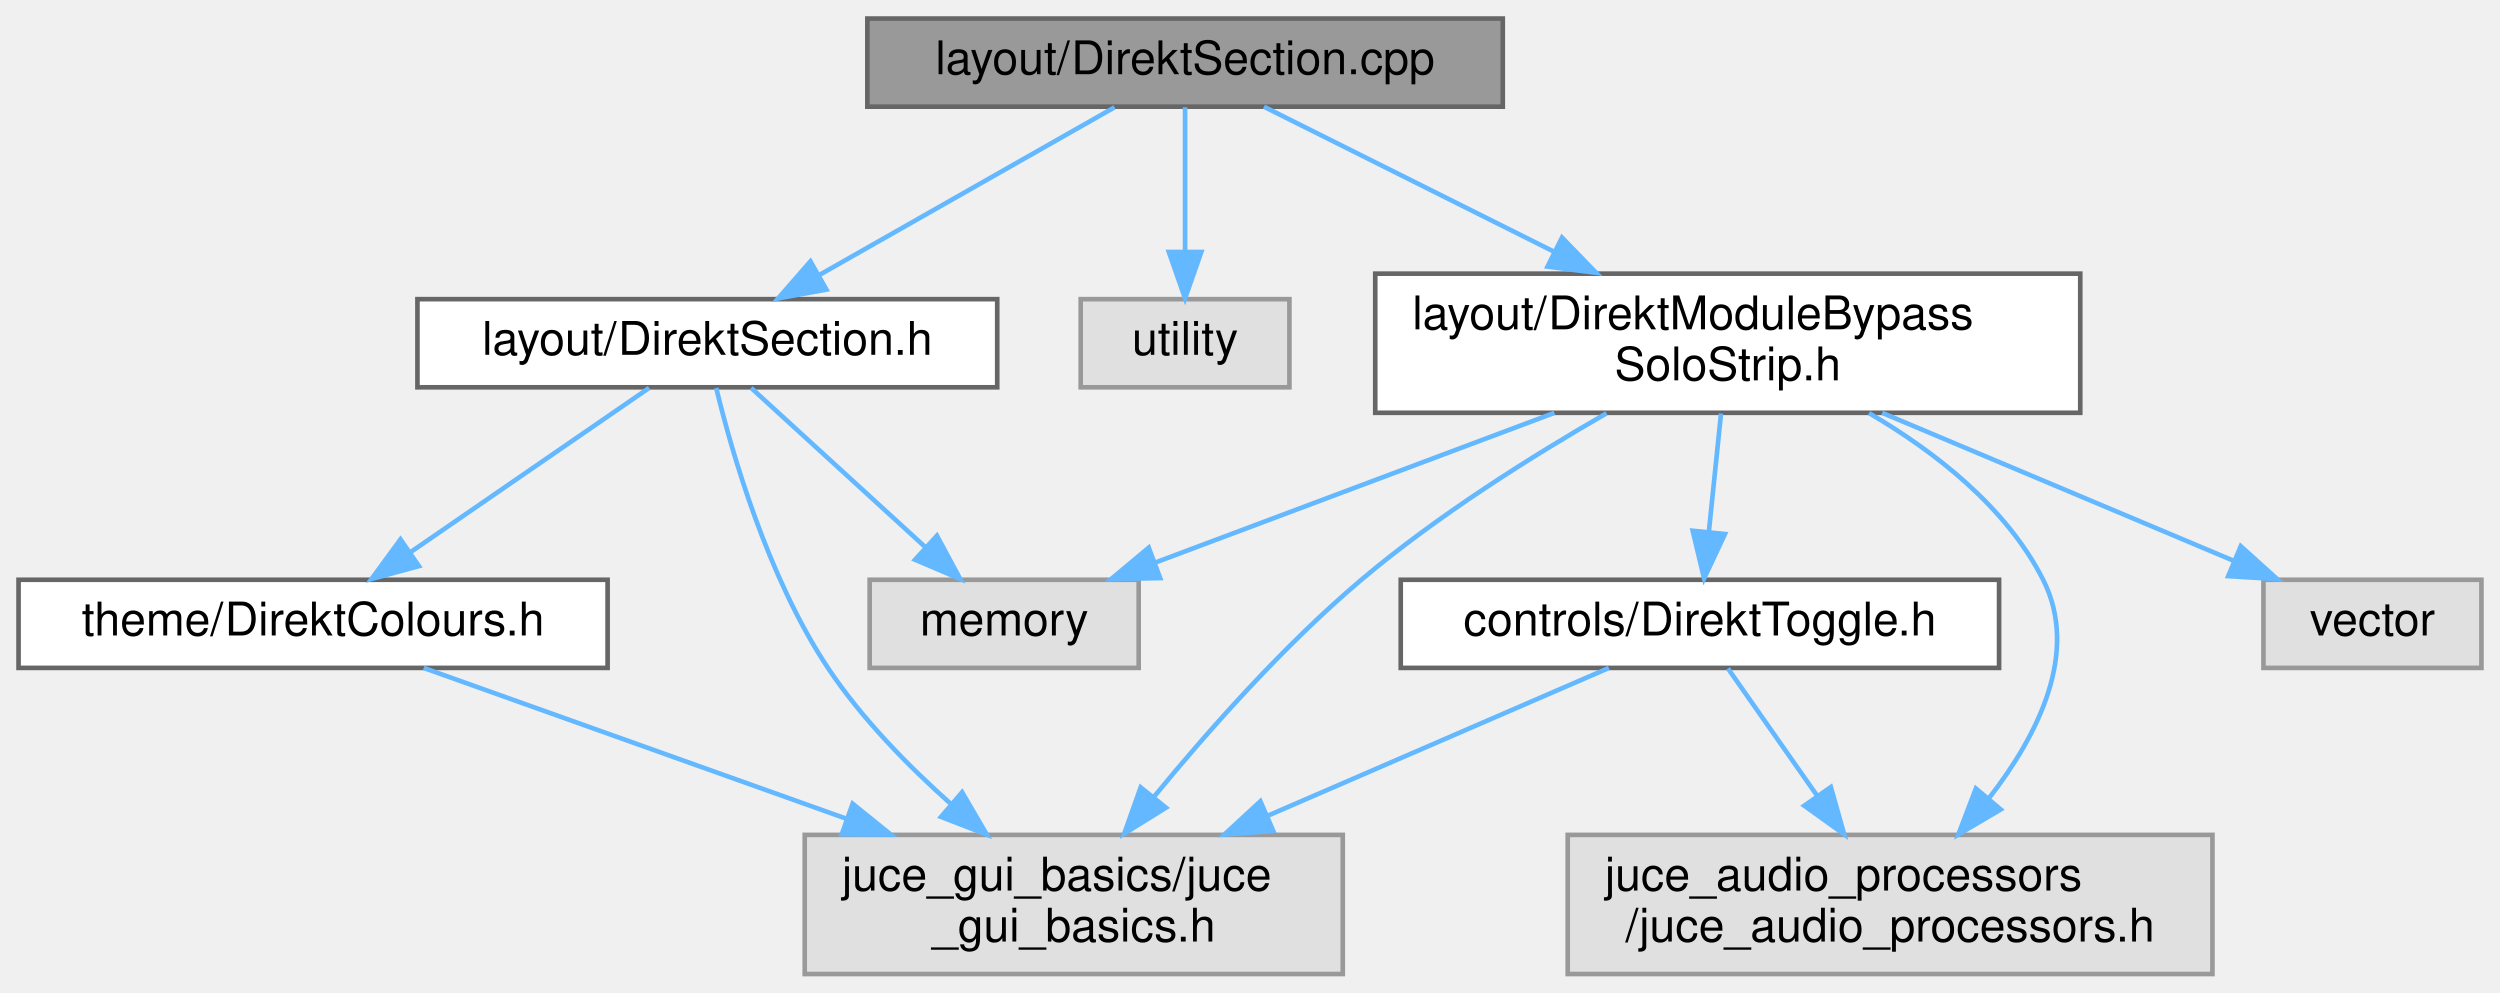
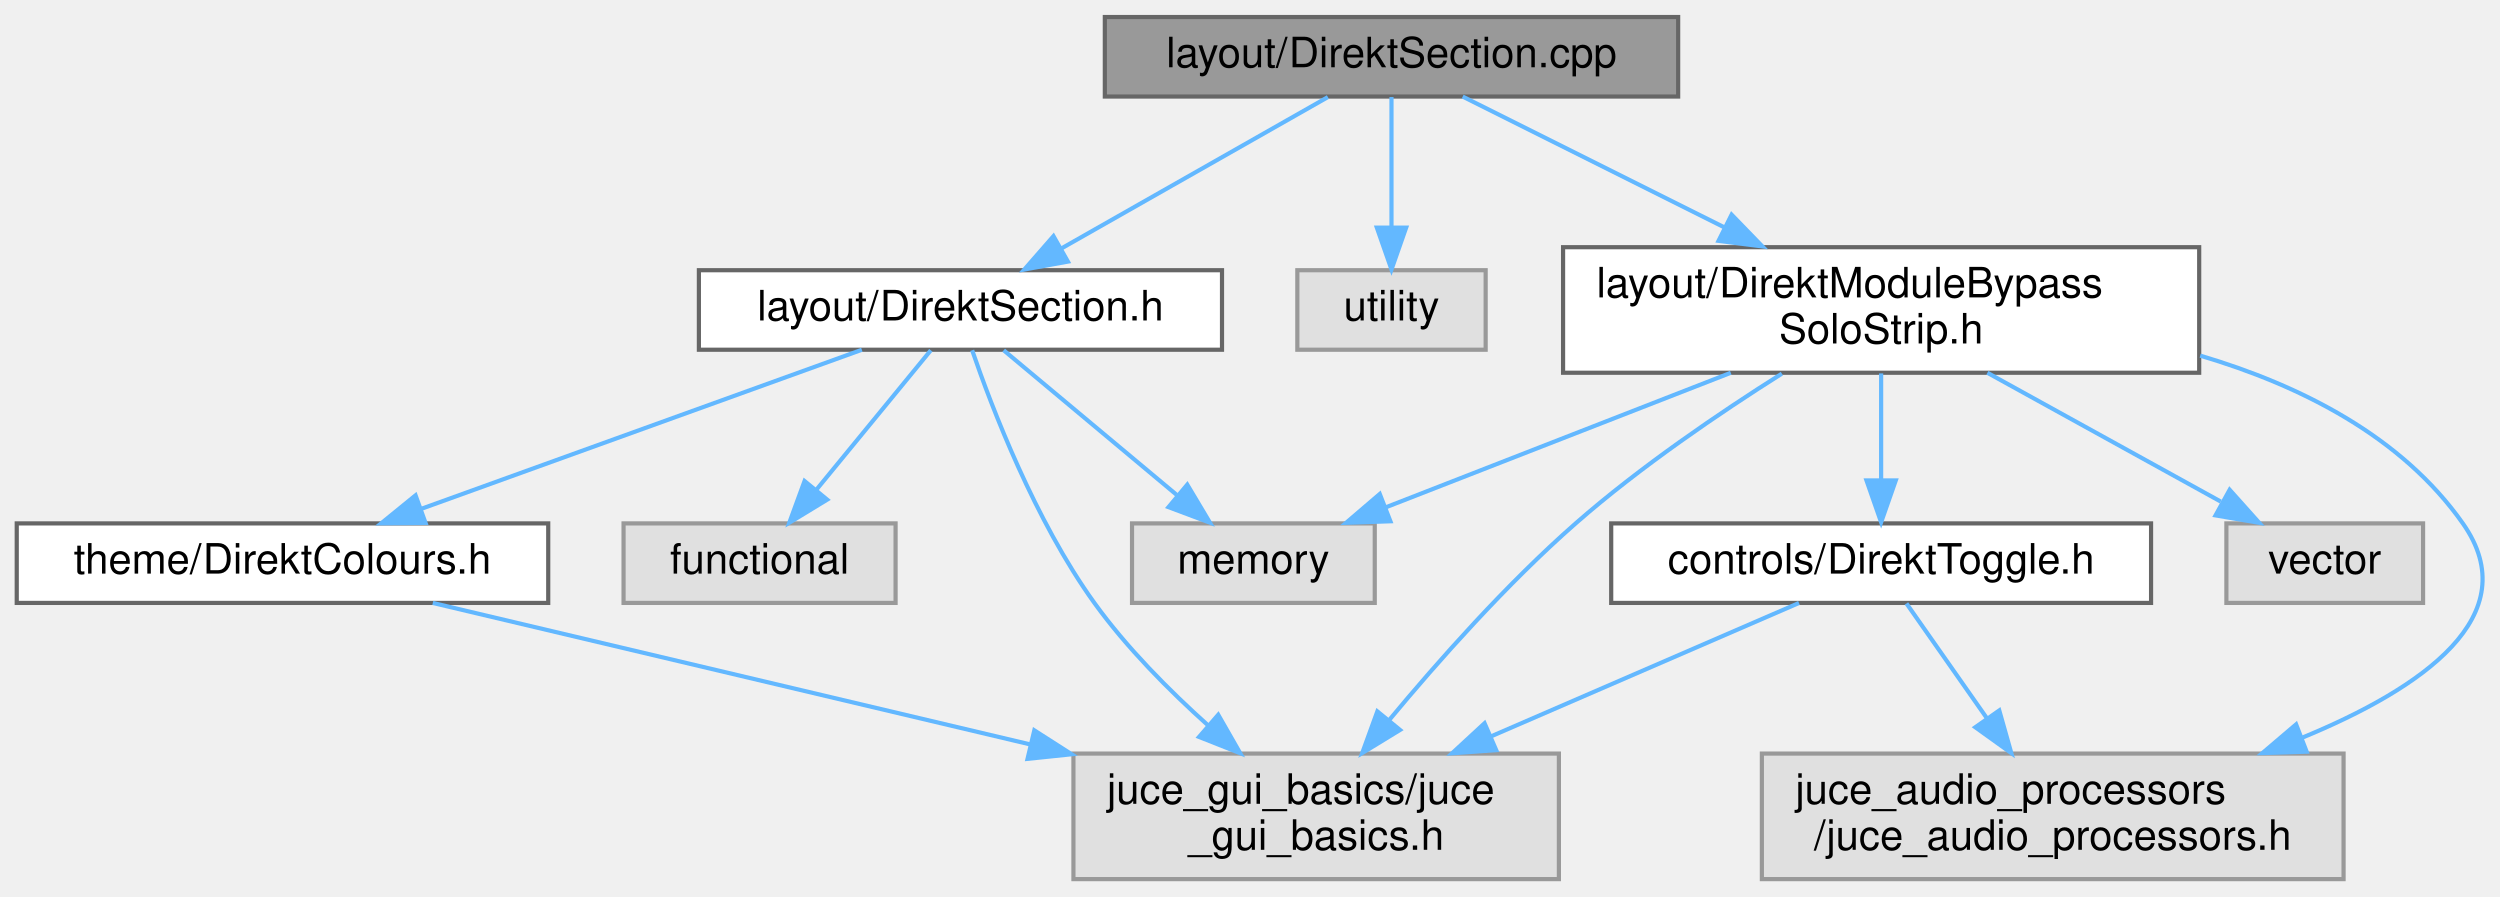
- <svg xmlns="http://www.w3.org/2000/svg" xmlns:xlink="http://www.w3.org/1999/xlink" width="539pt" height="214pt" viewBox="0.00 0.00 539.00 214.00">
+ <svg xmlns="http://www.w3.org/2000/svg" xmlns:xlink="http://www.w3.org/1999/xlink" width="597pt" height="214pt" viewBox="0.00 0.00 597.38 214.00">
  <g id="graph0" class="graph" transform="scale(1 1) rotate(0) translate(4 210)">
    <g id="Node000001" class="node">
      <g id="a_Node000001">
        <a xlink:title=" ">
-           <polygon fill="#999999" stroke="#666666" points="320,-206 183,-206 183,-187 320,-187 320,-206" />
-           <text text-anchor="middle" x="251.5" y="-194" font-family="Helvetica,sans-Serif" font-size="10.00">layout/DirektSection.cpp</text>
+           <polygon fill="#999999" stroke="#666666" points="397,-206 260,-206 260,-187 397,-187 397,-206" />
+           <text text-anchor="middle" x="328.5" y="-194" font-family="Helvetica,sans-Serif" font-size="10.00">layout/DirektSection.cpp</text>
        </a>
      </g>
    </g>
    <g id="Node000002" class="node">
      <g id="a_Node000002">
        <a xlink:href="DirektSection_8h.html" target="_top" xlink:title=" ">
-           <polygon fill="white" stroke="#666666" points="211,-145.5 86,-145.5 86,-126.5 211,-126.5 211,-145.5" />
-           <text text-anchor="middle" x="148.5" y="-133.5" font-family="Helvetica,sans-Serif" font-size="10.00">layout/DirektSection.h</text>
+           <polygon fill="white" stroke="#666666" points="288,-145.5 163,-145.5 163,-126.5 288,-126.5 288,-145.5" />
+           <text text-anchor="middle" x="225.5" y="-133.5" font-family="Helvetica,sans-Serif" font-size="10.00">layout/DirektSection.h</text>
        </a>
      </g>
    </g>
    <g id="edge1_Node000001_Node000002" class="edge">
      <g id="a_edge1_Node000001_Node000002">
        <a xlink:title=" ">
-           <path fill="none" stroke="#63b8ff" d="M236.3,-186.87C219.49,-177.32 192.18,-161.81 172.48,-150.62" />
-           <polygon fill="#63b8ff" stroke="#63b8ff" points="174.18,-147.56 163.76,-145.67 170.73,-153.65 174.18,-147.56" />
+           <path fill="none" stroke="#63b8ff" d="M313.3,-186.87C296.49,-177.32 269.18,-161.81 249.48,-150.62" />
+           <polygon fill="#63b8ff" stroke="#63b8ff" points="251.18,-147.56 240.76,-145.67 247.73,-153.65 251.18,-147.56" />
+         </a>
+       </g>
+     </g>
+     <g id="Node000007" class="node">
+       <g id="a_Node000007">
+         <a xlink:title=" ">
+           <polygon fill="#e0e0e0" stroke="#999999" points="351,-145.5 306,-145.5 306,-126.5 351,-126.5 351,-145.5" />
+           <text text-anchor="middle" x="328.5" y="-133.5" font-family="Helvetica,sans-Serif" font-size="10.00">utility</text>
+         </a>
+       </g>
+     </g>
+     <g id="edge7_Node000001_Node000007" class="edge">
+       <g id="a_edge7_Node000001_Node000007">
+         <a xlink:title=" ">
+           <path fill="none" stroke="#63b8ff" d="M328.5,-186.87C328.5,-178.75 328.5,-166.31 328.5,-155.89" />
+           <polygon fill="#63b8ff" stroke="#63b8ff" points="332,-155.67 328.5,-145.67 325,-155.67 332,-155.67" />
+         </a>
+       </g>
+     </g>
+     <g id="Node000008" class="node">
+       <g id="a_Node000008">
+         <a xlink:href="DirektModuleBypassSoloStrip_8h.html" target="_top" xlink:title=" ">
+           <polygon fill="white" stroke="#666666" points="521.5,-151 369.5,-151 369.5,-121 521.5,-121 521.5,-151" />
+           <text text-anchor="start" x="377.5" y="-139" font-family="Helvetica,sans-Serif" font-size="10.00">layout/DirektModuleBypass</text>
+           <text text-anchor="middle" x="445.5" y="-128" font-family="Helvetica,sans-Serif" font-size="10.00">SoloStrip.h</text>
+         </a>
+       </g>
+     </g>
+     <g id="edge8_Node000001_Node000008" class="edge">
+       <g id="a_edge8_Node000001_Node000008">
+         <a xlink:title=" ">
+           <path fill="none" stroke="#63b8ff" d="M345.51,-186.99C361.85,-178.82 387.09,-166.2 408.13,-155.69" />
+           <polygon fill="#63b8ff" stroke="#63b8ff" points="409.77,-158.78 417.14,-151.18 406.64,-152.52 409.77,-158.78" />
+         </a>
+       </g>
+     </g>
+     <g id="Node000003" class="node">
+       <g id="a_Node000003">
+         <a xlink:title=" ">
+           <polygon fill="#e0e0e0" stroke="#999999" points="368.5,-30 252.5,-30 252.5,0 368.5,0 368.5,-30" />
+           <text text-anchor="start" x="260.5" y="-18" font-family="Helvetica,sans-Serif" font-size="10.00">juce_gui_basics/juce</text>
+           <text text-anchor="middle" x="310.5" y="-7" font-family="Helvetica,sans-Serif" font-size="10.00">_gui_basics.h</text>
+         </a>
+       </g>
+     </g>
+     <g id="edge2_Node000002_Node000003" class="edge">
+       <g id="a_edge2_Node000002_Node000003">
+         <a xlink:title=" ">
+           <path fill="none" stroke="#63b8ff" d="M228.3,-126.37C232.98,-112.73 243.3,-85.71 257.5,-66 265.18,-55.34 275.36,-45.09 284.74,-36.68" />
+           <polygon fill="#63b8ff" stroke="#63b8ff" points="287.1,-39.28 292.36,-30.08 282.51,-33.98 287.1,-39.28" />
+         </a>
+       </g>
+     </g>
+     <g id="Node000004" class="node">
+       <g id="a_Node000004">
+         <a xlink:title=" ">
+           <polygon fill="#e0e0e0" stroke="#999999" points="210,-85 145,-85 145,-66 210,-66 210,-85" />
+           <text text-anchor="middle" x="177.5" y="-73" font-family="Helvetica,sans-Serif" font-size="10.00">functional</text>
+         </a>
+       </g>
+     </g>
+     <g id="edge3_Node000002_Node000004" class="edge">
+       <g id="a_edge3_Node000002_Node000004">
+         <a xlink:title=" ">
+           <path fill="none" stroke="#63b8ff" d="M218.42,-126.37C211.26,-117.64 200.01,-103.93 191.11,-93.09" />
+           <polygon fill="#63b8ff" stroke="#63b8ff" points="193.66,-90.68 184.61,-85.17 188.25,-95.12 193.66,-90.68" />
+         </a>
+       </g>
+     </g>
+     <g id="Node000005" class="node">
+       <g id="a_Node000005">
+         <a xlink:title=" ">
+           <polygon fill="#e0e0e0" stroke="#999999" points="324.5,-85 266.5,-85 266.5,-66 324.5,-66 324.5,-85" />
+           <text text-anchor="middle" x="295.5" y="-73" font-family="Helvetica,sans-Serif" font-size="10.00">memory</text>
+         </a>
+       </g>
+     </g>
+     <g id="edge4_Node000002_Node000005" class="edge">
+       <g id="a_edge4_Node000002_Node000005">
+         <a xlink:title=" ">
+           <path fill="none" stroke="#63b8ff" d="M235.83,-126.37C246.69,-117.3 263.99,-102.84 277.17,-91.82" />
+           <polygon fill="#63b8ff" stroke="#63b8ff" points="279.7,-94.27 285.13,-85.17 275.21,-88.89 279.7,-94.27" />
        </a>
      </g>
    </g>
    <g id="Node000006" class="node">
      <g id="a_Node000006">
-         <a xlink:title=" ">
-           <polygon fill="#e0e0e0" stroke="#999999" points="274,-145.5 229,-145.5 229,-126.5 274,-126.5 274,-145.5" />
-           <text text-anchor="middle" x="251.5" y="-133.5" font-family="Helvetica,sans-Serif" font-size="10.00">utility</text>
-         </a>
-       </g>
-     </g>
-     <g id="edge6_Node000001_Node000006" class="edge">
-       <g id="a_edge6_Node000001_Node000006">
-         <a xlink:title=" ">
-           <path fill="none" stroke="#63b8ff" d="M251.5,-186.87C251.5,-178.75 251.5,-166.31 251.5,-155.89" />
-           <polygon fill="#63b8ff" stroke="#63b8ff" points="255,-155.67 251.5,-145.67 248,-155.67 255,-155.67" />
-         </a>
-       </g>
-     </g>
-     <g id="Node000007" class="node">
-       <g id="a_Node000007">
-         <a xlink:href="DirektModuleBypassSoloStrip_8h.html" target="_top" xlink:title=" ">
-           <polygon fill="white" stroke="#666666" points="444.5,-151 292.5,-151 292.5,-121 444.5,-121 444.5,-151" />
-           <text text-anchor="start" x="300.5" y="-139" font-family="Helvetica,sans-Serif" font-size="10.00">layout/DirektModuleBypass</text>
-           <text text-anchor="middle" x="368.5" y="-128" font-family="Helvetica,sans-Serif" font-size="10.00">SoloStrip.h</text>
-         </a>
-       </g>
-     </g>
-     <g id="edge7_Node000001_Node000007" class="edge">
-       <g id="a_edge7_Node000001_Node000007">
-         <a xlink:title=" ">
-           <path fill="none" stroke="#63b8ff" d="M268.51,-186.99C284.85,-178.82 310.09,-166.2 331.13,-155.69" />
-           <polygon fill="#63b8ff" stroke="#63b8ff" points="332.77,-158.78 340.14,-151.18 329.64,-152.52 332.77,-158.78" />
-         </a>
-       </g>
-     </g>
-     <g id="Node000003" class="node">
-       <g id="a_Node000003">
-         <a xlink:title=" ">
-           <polygon fill="#e0e0e0" stroke="#999999" points="285.5,-30 169.5,-30 169.5,0 285.5,0 285.5,-30" />
-           <text text-anchor="start" x="177.5" y="-18" font-family="Helvetica,sans-Serif" font-size="10.00">juce_gui_basics/juce</text>
-           <text text-anchor="middle" x="227.5" y="-7" font-family="Helvetica,sans-Serif" font-size="10.00">_gui_basics.h</text>
-         </a>
-       </g>
-     </g>
-     <g id="edge2_Node000002_Node000003" class="edge">
-       <g id="a_edge2_Node000002_Node000003">
-         <a xlink:title=" ">
-           <path fill="none" stroke="#63b8ff" d="M150.42,-126.35C153.73,-112.67 161.45,-85.61 174.5,-66 181.73,-55.14 191.74,-44.92 201.11,-36.58" />
-           <polygon fill="#63b8ff" stroke="#63b8ff" points="203.43,-39.2 208.76,-30.05 198.88,-33.88 203.43,-39.2" />
-         </a>
-       </g>
-     </g>
-     <g id="Node000004" class="node">
-       <g id="a_Node000004">
-         <a xlink:title=" ">
-           <polygon fill="#e0e0e0" stroke="#999999" points="241.5,-85 183.5,-85 183.5,-66 241.5,-66 241.5,-85" />
-           <text text-anchor="middle" x="212.5" y="-73" font-family="Helvetica,sans-Serif" font-size="10.00">memory</text>
-         </a>
-       </g>
-     </g>
-     <g id="edge3_Node000002_Node000004" class="edge">
-       <g id="a_edge3_Node000002_Node000004">
-         <a xlink:title=" ">
-           <path fill="none" stroke="#63b8ff" d="M157.94,-126.37C167.77,-117.38 183.39,-103.11 195.39,-92.14" />
-           <polygon fill="#63b8ff" stroke="#63b8ff" points="198,-94.5 203.02,-85.17 193.28,-89.33 198,-94.5" />
-         </a>
-       </g>
-     </g>
-     <g id="Node000005" class="node">
-       <g id="a_Node000005">
        <a xlink:href="DirektColours_8h.html" target="_top" xlink:title=" ">
          <polygon fill="white" stroke="#666666" points="127,-85 0,-85 0,-66 127,-66 127,-85" />
          <text text-anchor="middle" x="63.5" y="-73" font-family="Helvetica,sans-Serif" font-size="10.00">theme/DirektColours.h</text>
        </a>
      </g>
    </g>
-     <g id="edge4_Node000002_Node000005" class="edge">
-       <g id="a_edge4_Node000002_Node000005">
-         <a xlink:title=" ">
-           <path fill="none" stroke="#63b8ff" d="M135.96,-126.37C122.4,-117.04 100.56,-102.01 84.4,-90.88" />
-           <polygon fill="#63b8ff" stroke="#63b8ff" points="86.32,-87.95 76.09,-85.17 82.35,-93.72 86.32,-87.95" />
-         </a>
-       </g>
-     </g>
-     <g id="edge5_Node000005_Node000003" class="edge">
-       <g id="a_edge5_Node000005_Node000003">
-         <a xlink:title=" ">
-           <path fill="none" stroke="#63b8ff" d="M87.35,-65.99C111.16,-57.5 148.44,-44.2 178.57,-33.45" />
-           <polygon fill="#63b8ff" stroke="#63b8ff" points="179.83,-36.72 188.07,-30.06 177.48,-30.13 179.83,-36.72" />
-         </a>
-       </g>
-     </g>
-     <g id="edge9_Node000007_Node000003" class="edge">
-       <g id="a_edge9_Node000007_Node000003">
-         <a xlink:title=" ">
-           <path fill="none" stroke="#63b8ff" d="M342.37,-120.9C326.36,-111.69 305.87,-98.83 289.5,-85 272.84,-70.92 256.46,-52.43 244.72,-38.13" />
-           <polygon fill="#63b8ff" stroke="#63b8ff" points="247.38,-35.86 238.38,-30.27 241.93,-40.25 247.38,-35.86" />
-         </a>
-       </g>
-     </g>
-     <g id="edge10_Node000007_Node000004" class="edge">
-       <g id="a_edge10_Node000007_Node000004">
-         <a xlink:title=" ">
-           <path fill="none" stroke="#63b8ff" d="M331.13,-120.99C304.87,-111.14 270.09,-98.1 244.98,-88.68" />
-           <polygon fill="#63b8ff" stroke="#63b8ff" points="246.13,-85.37 235.54,-85.14 243.67,-91.93 246.13,-85.37" />
-         </a>
-       </g>
-     </g>
-     <g id="Node000008" class="node">
-       <g id="a_Node000008">
-         <a xlink:title=" ">
-           <polygon fill="#e0e0e0" stroke="#999999" points="473,-30 334,-30 334,0 473,0 473,-30" />
-           <text text-anchor="start" x="342" y="-18" font-family="Helvetica,sans-Serif" font-size="10.00">juce_audio_processors</text>
-           <text text-anchor="middle" x="403.5" y="-7" font-family="Helvetica,sans-Serif" font-size="10.00">/juce_audio_processors.h</text>
-         </a>
-       </g>
-     </g>
-     <g id="edge8_Node000007_Node000008" class="edge">
-       <g id="a_edge8_Node000007_Node000008">
-         <a xlink:title=" ">
-           <path fill="none" stroke="#63b8ff" d="M398.96,-120.94C413.12,-112.66 428.56,-100.69 436.5,-85 444.39,-69.4 435.44,-51.59 424.88,-37.98" />
-           <polygon fill="#63b8ff" stroke="#63b8ff" points="427.35,-35.48 418.23,-30.1 422,-40 427.35,-35.48" />
+     <g id="edge5_Node000002_Node000006" class="edge">
+       <g id="a_edge5_Node000002_Node000006">
+         <a xlink:title=" ">
+           <path fill="none" stroke="#63b8ff" d="M201.94,-126.49C174.23,-116.49 128.03,-99.8 96.69,-88.49" />
+           <polygon fill="#63b8ff" stroke="#63b8ff" points="97.68,-85.12 87.08,-85.02 95.3,-91.71 97.68,-85.12" />
+         </a>
+       </g>
+     </g>
+     <g id="edge6_Node000006_Node000003" class="edge">
+       <g id="a_edge6_Node000006_Node000003">
+         <a xlink:title=" ">
+           <path fill="none" stroke="#63b8ff" d="M99.42,-65.99C136.69,-57.17 195.88,-43.15 242.12,-32.2" />
+           <polygon fill="#63b8ff" stroke="#63b8ff" points="243.15,-35.55 252.07,-29.84 241.53,-28.74 243.15,-35.55" />
+         </a>
+       </g>
+     </g>
+     <g id="edge10_Node000008_Node000003" class="edge">
+       <g id="a_edge10_Node000008_Node000003">
+         <a xlink:title=" ">
+           <path fill="none" stroke="#63b8ff" d="M421.78,-120.79C406.97,-111.44 387.86,-98.47 372.5,-85 356.1,-70.62 339.7,-52.15 327.89,-37.94" />
+           <polygon fill="#63b8ff" stroke="#63b8ff" points="330.54,-35.65 321.5,-30.12 325.12,-40.08 330.54,-35.65" />
+         </a>
+       </g>
+     </g>
+     <g id="edge11_Node000008_Node000005" class="edge">
+       <g id="a_edge11_Node000008_Node000005">
+         <a xlink:title=" ">
+           <path fill="none" stroke="#63b8ff" d="M409.57,-120.99C384.43,-111.18 351.17,-98.21 327.05,-88.81" />
+           <polygon fill="#63b8ff" stroke="#63b8ff" points="328.24,-85.51 317.65,-85.14 325.7,-92.03 328.24,-85.51" />
        </a>
      </g>
    </g>
    <g id="Node000009" class="node">
      <g id="a_Node000009">
        <a xlink:title=" ">
-           <polygon fill="#e0e0e0" stroke="#999999" points="531,-85 484,-85 484,-66 531,-66 531,-85" />
-           <text text-anchor="middle" x="507.5" y="-73" font-family="Helvetica,sans-Serif" font-size="10.00">vector</text>
-         </a>
-       </g>
-     </g>
-     <g id="edge11_Node000007_Node000009" class="edge">
-       <g id="a_edge11_Node000007_Node000009">
-         <a xlink:title=" ">
-           <path fill="none" stroke="#63b8ff" d="M401.79,-120.99C424.88,-111.27 455.37,-98.44 477.66,-89.06" />
-           <polygon fill="#63b8ff" stroke="#63b8ff" points="479.11,-92.24 486.97,-85.14 476.4,-85.79 479.11,-92.24" />
+           <polygon fill="#e0e0e0" stroke="#999999" points="556,-30 417,-30 417,0 556,0 556,-30" />
+           <text text-anchor="start" x="425" y="-18" font-family="Helvetica,sans-Serif" font-size="10.00">juce_audio_processors</text>
+           <text text-anchor="middle" x="486.5" y="-7" font-family="Helvetica,sans-Serif" font-size="10.00">/juce_audio_processors.h</text>
+         </a>
+       </g>
+     </g>
+     <g id="edge9_Node000008_Node000009" class="edge">
+       <g id="a_edge9_Node000008_Node000009">
+         <a xlink:title=" ">
+           <path fill="none" stroke="#63b8ff" d="M521.74,-125.09C545.8,-117.95 569.9,-105.77 584.5,-85 600,-62.96 574.74,-45.56 546,-33.75" />
+           <polygon fill="#63b8ff" stroke="#63b8ff" points="547.18,-30.45 536.59,-30.11 544.66,-36.98 547.18,-30.45" />
        </a>
      </g>
    </g>
    <g id="Node000010" class="node">
      <g id="a_Node000010">
+         <a xlink:title=" ">
+           <polygon fill="#e0e0e0" stroke="#999999" points="575,-85 528,-85 528,-66 575,-66 575,-85" />
+           <text text-anchor="middle" x="551.5" y="-73" font-family="Helvetica,sans-Serif" font-size="10.00">vector</text>
+         </a>
+       </g>
+     </g>
+     <g id="edge12_Node000008_Node000010" class="edge">
+       <g id="a_edge12_Node000008_Node000010">
+         <a xlink:title=" ">
+           <path fill="none" stroke="#63b8ff" d="M470.89,-120.99C487.79,-111.66 509.88,-99.47 526.66,-90.21" />
+           <polygon fill="#63b8ff" stroke="#63b8ff" points="528.78,-93.04 535.85,-85.14 525.4,-86.91 528.78,-93.04" />
+         </a>
+       </g>
+     </g>
+     <g id="Node000011" class="node">
+       <g id="a_Node000011">
        <a xlink:href="DirektToggle_8h.html" target="_top" xlink:title=" ">
-           <polygon fill="white" stroke="#666666" points="427,-85 298,-85 298,-66 427,-66 427,-85" />
-           <text text-anchor="middle" x="362.5" y="-73" font-family="Helvetica,sans-Serif" font-size="10.00">controls/DirektToggle.h</text>
-         </a>
-       </g>
-     </g>
-     <g id="edge12_Node000007_Node000010" class="edge">
-       <g id="a_edge12_Node000007_Node000010">
-         <a xlink:title=" ">
-           <path fill="none" stroke="#63b8ff" d="M367.05,-120.84C366.27,-113.21 365.29,-103.7 364.44,-95.45" />
-           <polygon fill="#63b8ff" stroke="#63b8ff" points="367.9,-94.86 363.4,-85.27 360.94,-95.57 367.9,-94.86" />
-         </a>
-       </g>
-     </g>
-     <g id="edge14_Node000010_Node000003" class="edge">
-       <g id="a_edge14_Node000010_Node000003">
-         <a xlink:title=" ">
-           <path fill="none" stroke="#63b8ff" d="M342.87,-65.99C323.7,-57.68 293.9,-44.78 269.4,-34.16" />
-           <polygon fill="#63b8ff" stroke="#63b8ff" points="270.52,-30.83 259.96,-30.06 267.74,-37.25 270.52,-30.83" />
-         </a>
-       </g>
-     </g>
-     <g id="edge13_Node000010_Node000008" class="edge">
-       <g id="a_edge13_Node000010_Node000008">
-         <a xlink:title=" ">
-           <path fill="none" stroke="#63b8ff" d="M368.55,-65.87C373.6,-58.67 381.02,-48.07 387.74,-38.49" />
-           <polygon fill="#63b8ff" stroke="#63b8ff" points="390.73,-40.31 393.61,-30.11 385,-36.29 390.73,-40.31" />
+           <polygon fill="white" stroke="#666666" points="510,-85 381,-85 381,-66 510,-66 510,-85" />
+           <text text-anchor="middle" x="445.5" y="-73" font-family="Helvetica,sans-Serif" font-size="10.00">controls/DirektToggle.h</text>
+         </a>
+       </g>
+     </g>
+     <g id="edge13_Node000008_Node000011" class="edge">
+       <g id="a_edge13_Node000008_Node000011">
+         <a xlink:title=" ">
+           <path fill="none" stroke="#63b8ff" d="M445.5,-120.84C445.5,-113.21 445.5,-103.7 445.5,-95.45" />
+           <polygon fill="#63b8ff" stroke="#63b8ff" points="449,-95.27 445.5,-85.27 442,-95.27 449,-95.27" />
+         </a>
+       </g>
+     </g>
+     <g id="edge15_Node000011_Node000003" class="edge">
+       <g id="a_edge15_Node000011_Node000003">
+         <a xlink:title=" ">
+           <path fill="none" stroke="#63b8ff" d="M425.87,-65.99C406.7,-57.68 376.9,-44.78 352.4,-34.16" />
+           <polygon fill="#63b8ff" stroke="#63b8ff" points="353.52,-30.83 342.96,-30.06 350.74,-37.25 353.52,-30.83" />
+         </a>
+       </g>
+     </g>
+     <g id="edge14_Node000011_Node000009" class="edge">
+       <g id="a_edge14_Node000011_Node000009">
+         <a xlink:title=" ">
+           <path fill="none" stroke="#63b8ff" d="M451.55,-65.87C456.6,-58.67 464.02,-48.07 470.74,-38.49" />
+           <polygon fill="#63b8ff" stroke="#63b8ff" points="473.73,-40.31 476.61,-30.11 468,-36.29 473.73,-40.31" />
        </a>
      </g>
    </g>
  </g>
</svg>
